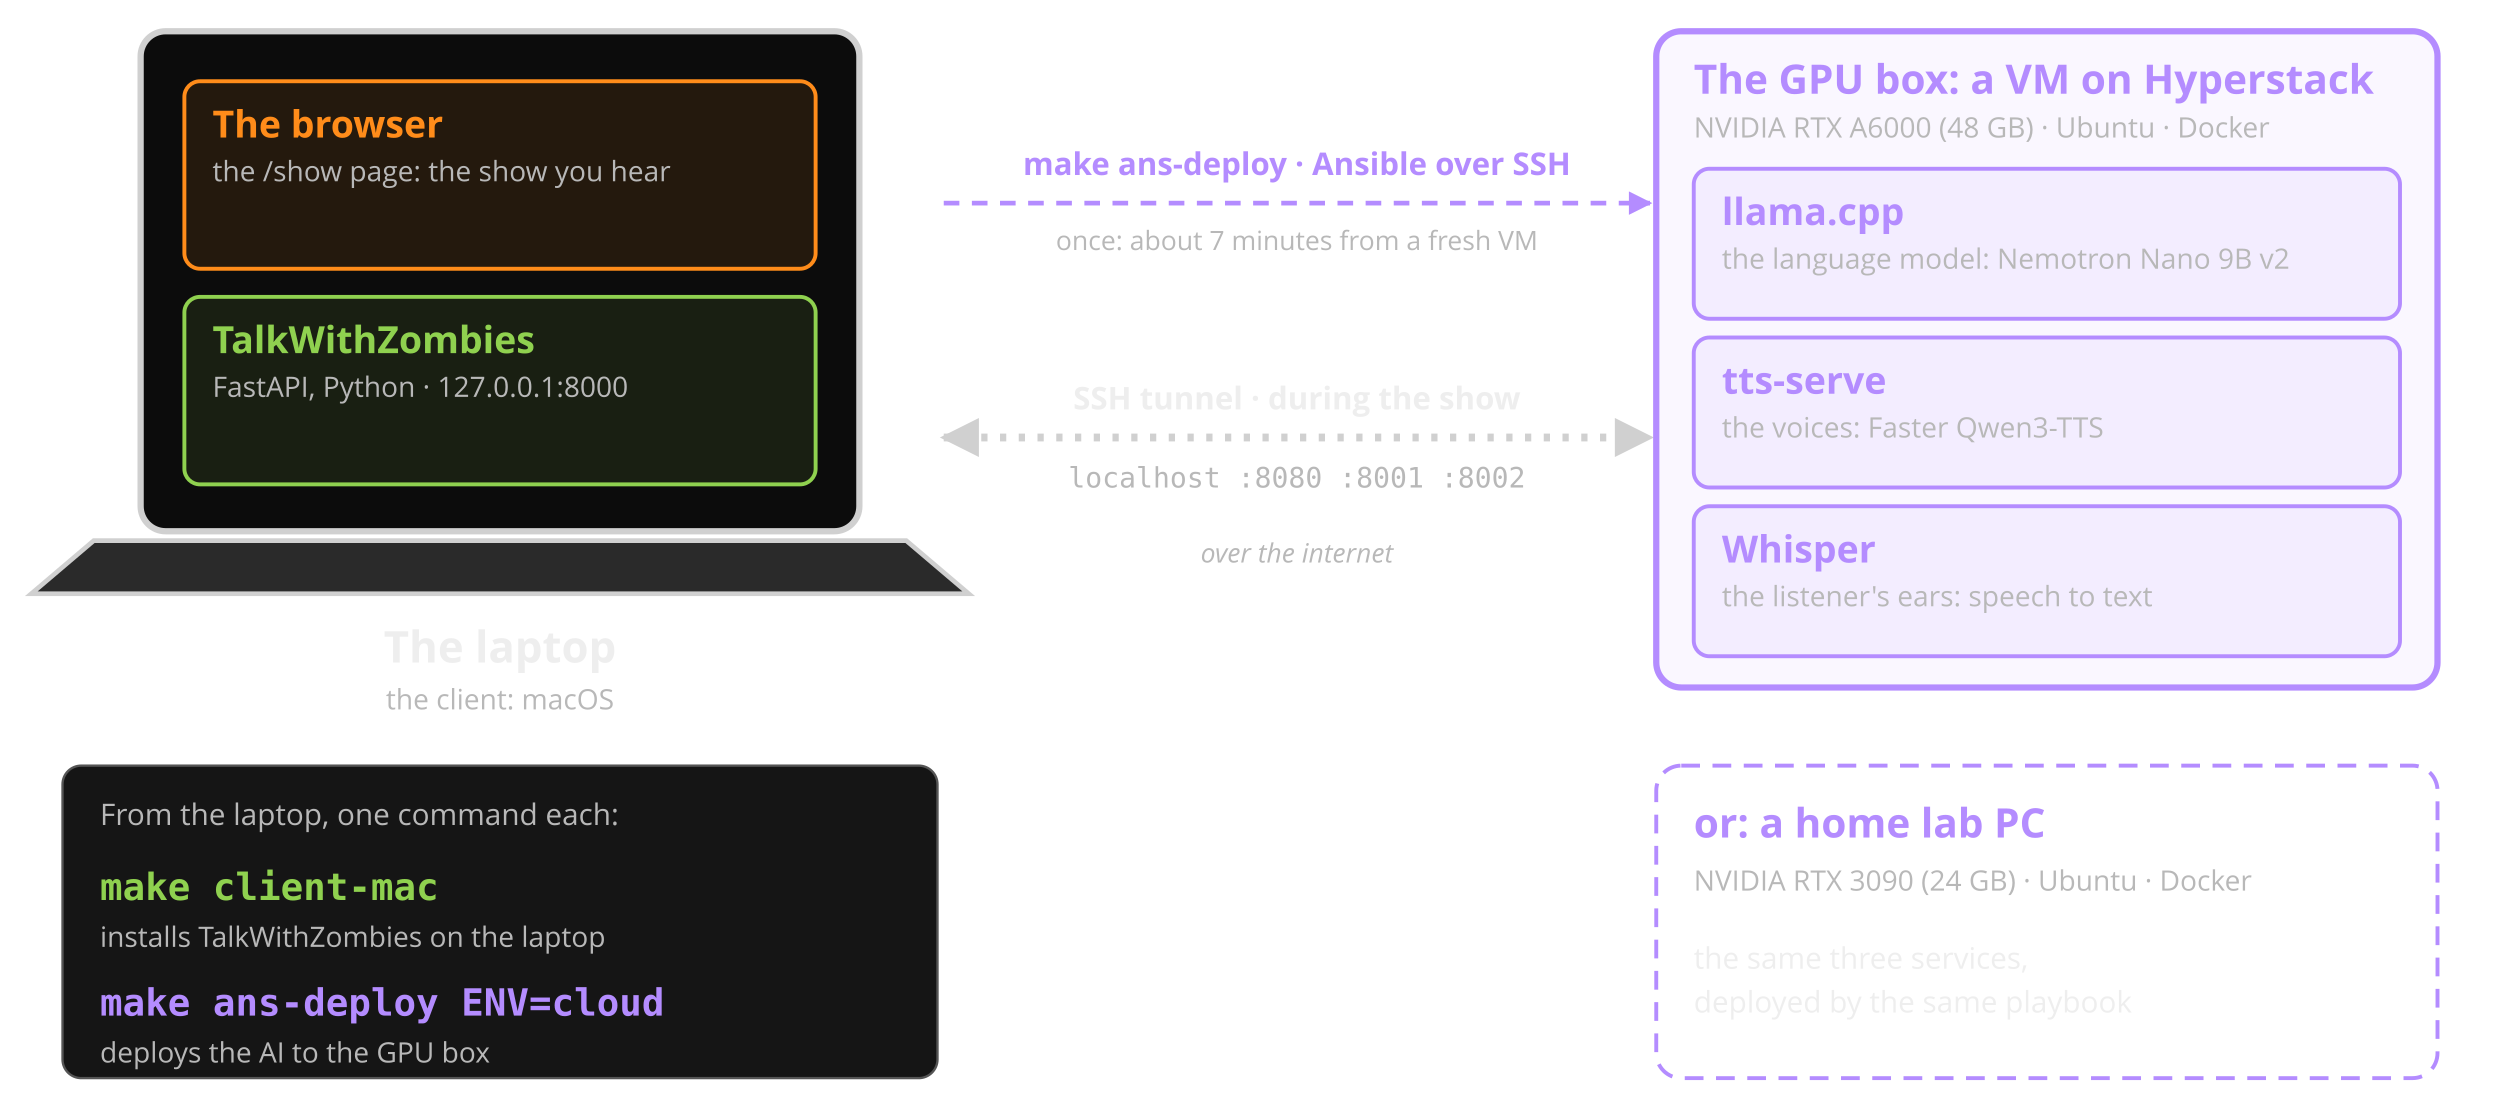
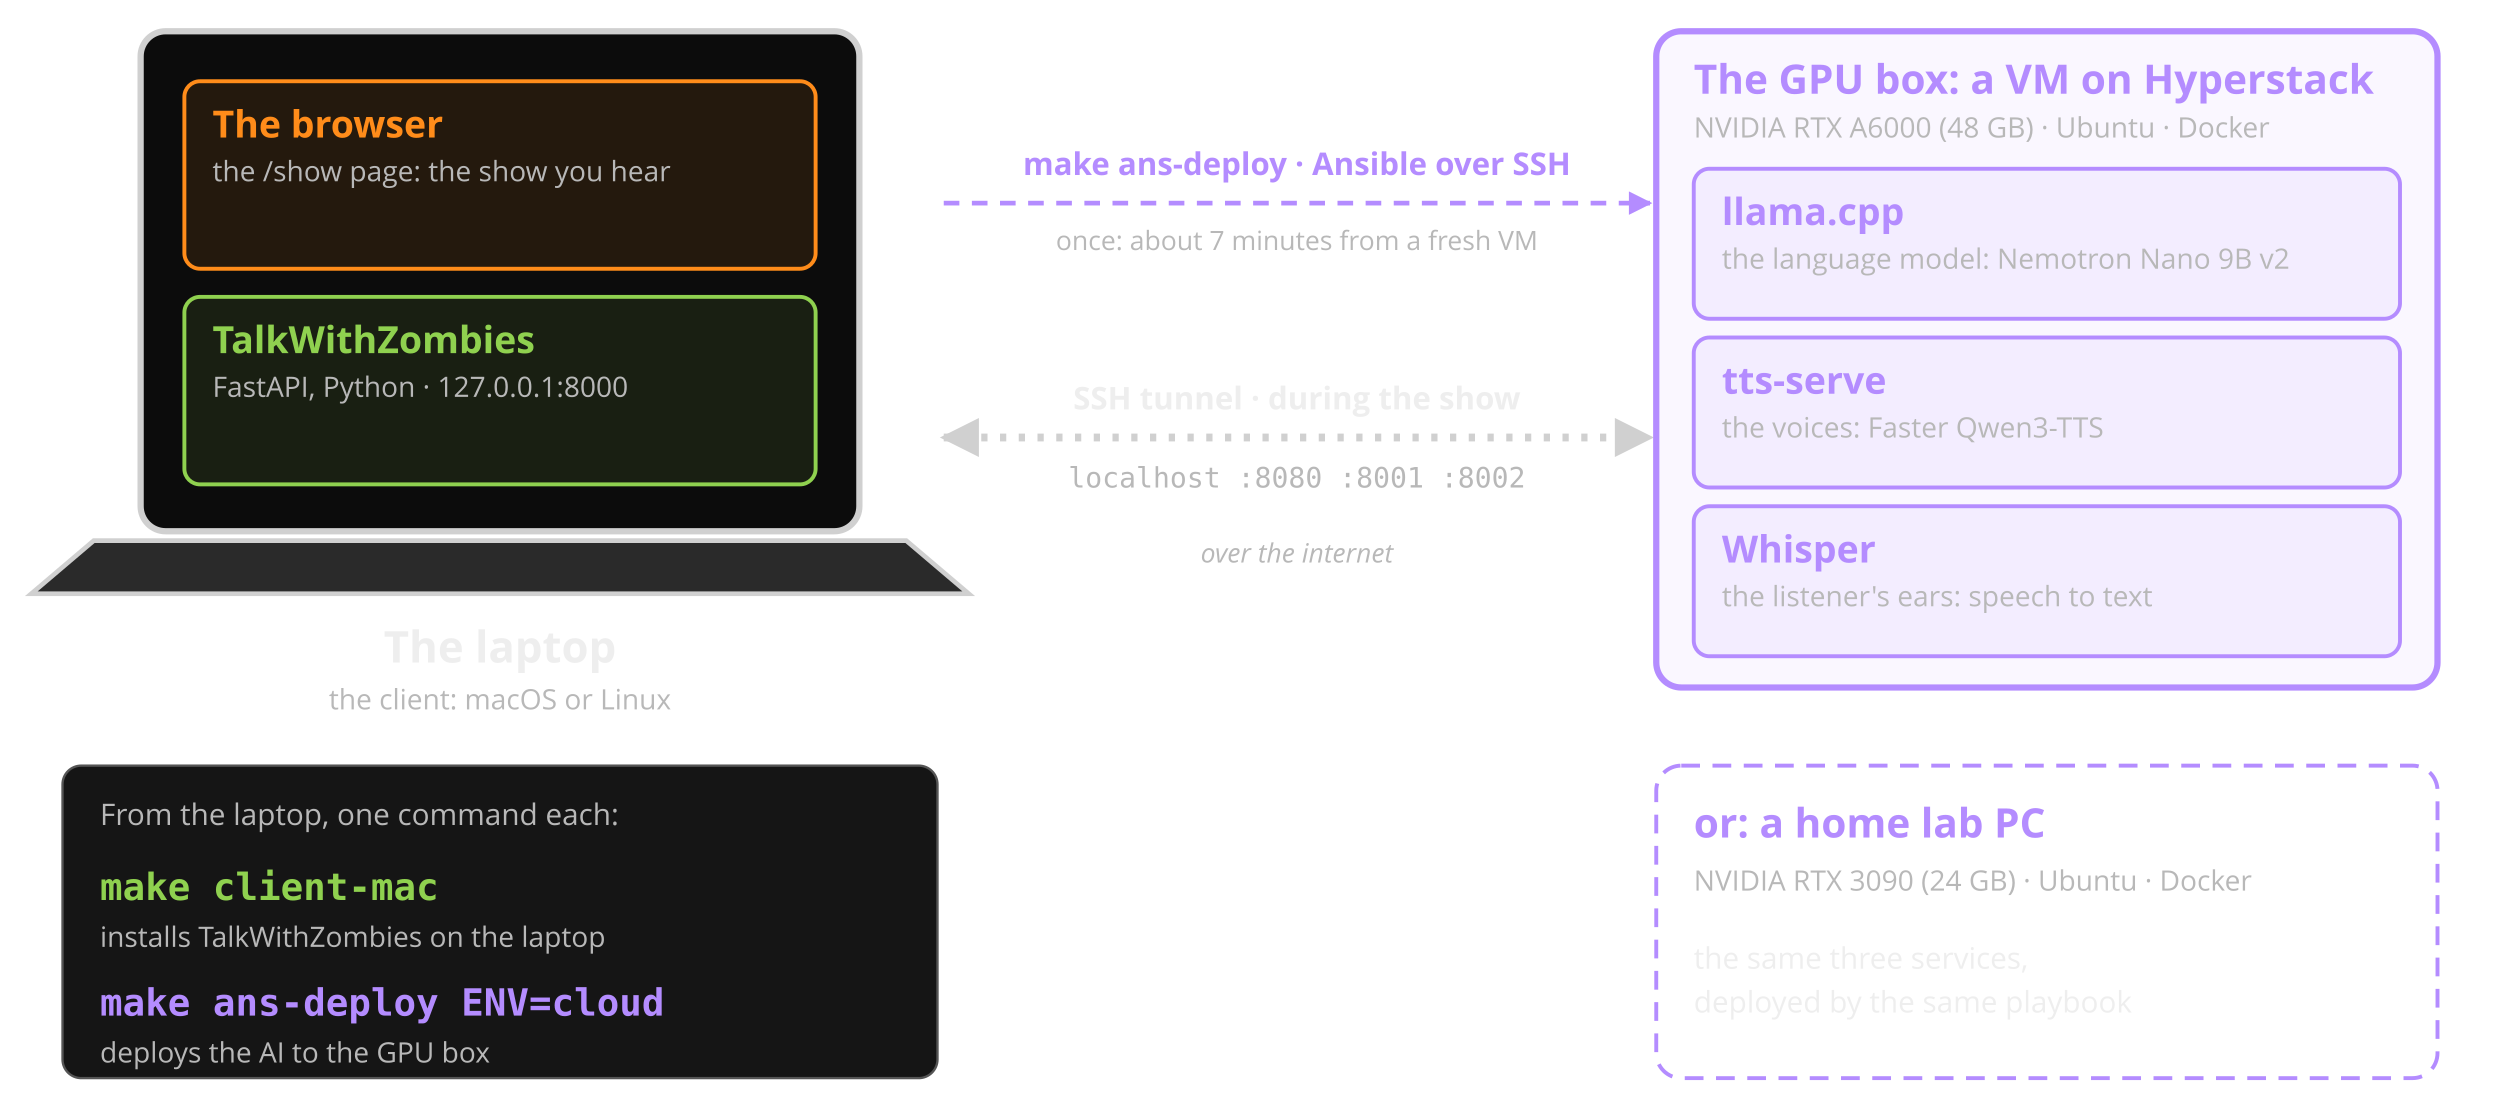
<svg xmlns="http://www.w3.org/2000/svg" viewBox="0 20 1600 710" width="100%" style="font-family: 'Open Sans', Helvetica, Arial, sans-serif" role="img" aria-label="The machines: the laptop, the SSH tunnel, and the GPU box">
  <defs>
    <marker id="tip-b48cff" viewBox="0 0 10 10" refX="9" refY="5" markerWidth="5" markerHeight="5" orient="auto-start-reverse">
      <path d="M0,0 L10,5 L0,10 z" fill="#b48cff" />
    </marker>
    <marker id="tip-d0d0d0" viewBox="0 0 10 10" refX="9" refY="5" markerWidth="5" markerHeight="5" orient="auto-start-reverse">
      <path d="M0,0 L10,5 L0,10 z" fill="#d0d0d0" />
    </marker>
  </defs>
  <rect x="90" y="40" width="460" height="320" rx="16" fill="#0c0c0c" stroke="#d0d0d0" stroke-width="4" />
  <rect x="118" y="72" width="404" height="120" rx="10" fill="#ff8c1a" fill-opacity="0.10" stroke="#ff8c1a" stroke-width="2.5" />
  <text x="136" y="108" fill="#ff8c1a" font-size="24" font-weight="700" text-anchor="start">The browser</text>
  <text x="136" y="136" fill="#b8b8b8" font-size="18" font-weight="400" text-anchor="start">the /show page: the show you hear</text>
  <rect x="118" y="210" width="404" height="120" rx="10" fill="#8fd14f" fill-opacity="0.10" stroke="#8fd14f" stroke-width="2.5" />
  <text x="136" y="246" fill="#8fd14f" font-size="24" font-weight="700" text-anchor="start">TalkWithZombies</text>
  <text x="136" y="274" fill="#b8b8b8" font-size="18" font-weight="400" text-anchor="start">FastAPI, Python · 127.0.0.1:8000</text>
  <polygon points="60,366 580,366 620,400 20,400" fill="#2a2a2a" stroke="#d0d0d0" stroke-width="3" />
  <text x="320" y="444" fill="#eeeeee" font-size="28" font-weight="700" text-anchor="middle">The laptop</text>
-   <text x="320" y="474" fill="#b8b8b8" font-size="18" font-weight="400" text-anchor="middle">the client: macOS</text>
+   <text x="320" y="474" fill="#b8b8b8" font-size="18" font-weight="400" text-anchor="middle">the client: macOS or Linux</text>
  <rect x="40" y="510" width="560" height="200" rx="12" fill="#151515" stroke="#555555" stroke-width="1.5" />
  <text x="64" y="548" fill="#b8b8b8" font-size="19" font-weight="400" text-anchor="start">From the laptop, one command each:</text>
  <text x="64" y="596" fill="#8fd14f" font-size="24" font-weight="700" text-anchor="start" font-family="'JetBrains Mono', Menlo, Consolas, monospace">make client-mac</text>
  <text x="64" y="626" fill="#b8b8b8" font-size="18" font-weight="400" text-anchor="start">installs TalkWithZombies on the laptop</text>
  <text x="64" y="670" fill="#b48cff" font-size="24" font-weight="700" text-anchor="start" font-family="'JetBrains Mono', Menlo, Consolas, monospace">make ans-deploy ENV=cloud</text>
  <text x="64" y="700" fill="#b8b8b8" font-size="18" font-weight="400" text-anchor="start">deploys the AI to the GPU box</text>
  <line x1="604" y1="150" x2="1056" y2="150" stroke="#b48cff" stroke-width="3" stroke-dasharray="10 8" marker-end="url(#tip-b48cff)" />
  <text x="830" y="132" fill="#b48cff" font-size="20" font-weight="700" text-anchor="middle">make ans-deploy · Ansible over SSH</text>
  <text x="830" y="180" fill="#b8b8b8" font-size="17" font-weight="400" text-anchor="middle">once: about 7 minutes from a fresh VM</text>
  <line x1="604" y1="300" x2="1056" y2="300" stroke="#d0d0d0" stroke-width="5" stroke-dasharray="4 8" marker-start="url(#tip-d0d0d0)" marker-end="url(#tip-d0d0d0)" />
  <text x="830" y="282" fill="#eeeeee" font-size="20" font-weight="700" text-anchor="middle">SSH tunnel · during the show</text>
  <text x="830" y="332" fill="#b8b8b8" font-size="18" font-weight="400" text-anchor="middle" font-family="'JetBrains Mono', Menlo, Consolas, monospace">localhost :8080  :8001  :8002</text>
  <text x="830" y="380" fill="#b8b8b8" font-size="17" font-weight="400" text-anchor="middle" font-style="italic">over the internet</text>
  <rect x="1060" y="40" width="500" height="420" rx="16" fill="#b48cff" fill-opacity="0.07" stroke="#b48cff" stroke-width="4" />
  <text x="1084" y="80" fill="#b48cff" font-size="26" font-weight="700" text-anchor="start">The GPU box: a VM on Hyperstack</text>
  <text x="1084" y="108" fill="#b8b8b8" font-size="18" font-weight="400" text-anchor="start">NVIDIA RTX A6000 (48 GB) · Ubuntu · Docker</text>
  <rect x="1084" y="128" width="452" height="96" rx="10" fill="#b48cff" fill-opacity="0.10" stroke="#b48cff" stroke-width="2.5" />
  <text x="1102" y="164" fill="#b48cff" font-size="24" font-weight="700" text-anchor="start">llama.cpp</text>
  <text x="1102" y="192" fill="#b8b8b8" font-size="18" font-weight="400" text-anchor="start">the language model: Nemotron Nano 9B v2</text>
  <rect x="1084" y="236" width="452" height="96" rx="10" fill="#b48cff" fill-opacity="0.10" stroke="#b48cff" stroke-width="2.5" />
  <text x="1102" y="272" fill="#b48cff" font-size="24" font-weight="700" text-anchor="start">tts-serve</text>
  <text x="1102" y="300" fill="#b8b8b8" font-size="18" font-weight="400" text-anchor="start">the voices: Faster Qwen3-TTS</text>
  <rect x="1084" y="344" width="452" height="96" rx="10" fill="#b48cff" fill-opacity="0.10" stroke="#b48cff" stroke-width="2.5" />
  <text x="1102" y="380" fill="#b48cff" font-size="24" font-weight="700" text-anchor="start">Whisper</text>
  <text x="1102" y="408" fill="#b8b8b8" font-size="18" font-weight="400" text-anchor="start">the listener's ears: speech to text</text>
  <rect x="1060" y="510" width="500" height="200" rx="16" fill="none" stroke="#b48cff" stroke-width="2.5" stroke-dasharray="12 8" />
  <text x="1084" y="556" fill="#b48cff" font-size="26" font-weight="700" text-anchor="start">or: a home lab PC</text>
  <text x="1084" y="590" fill="#b8b8b8" font-size="18" font-weight="400" text-anchor="start">NVIDIA RTX 3090 (24 GB) · Ubuntu · Docker</text>
  <text x="1084" y="640" fill="#eeeeee" font-size="19" font-weight="400" text-anchor="start">the same three services,</text>
  <text x="1084" y="668" fill="#eeeeee" font-size="19" font-weight="400" text-anchor="start">deployed by the same playbook</text>
</svg>
